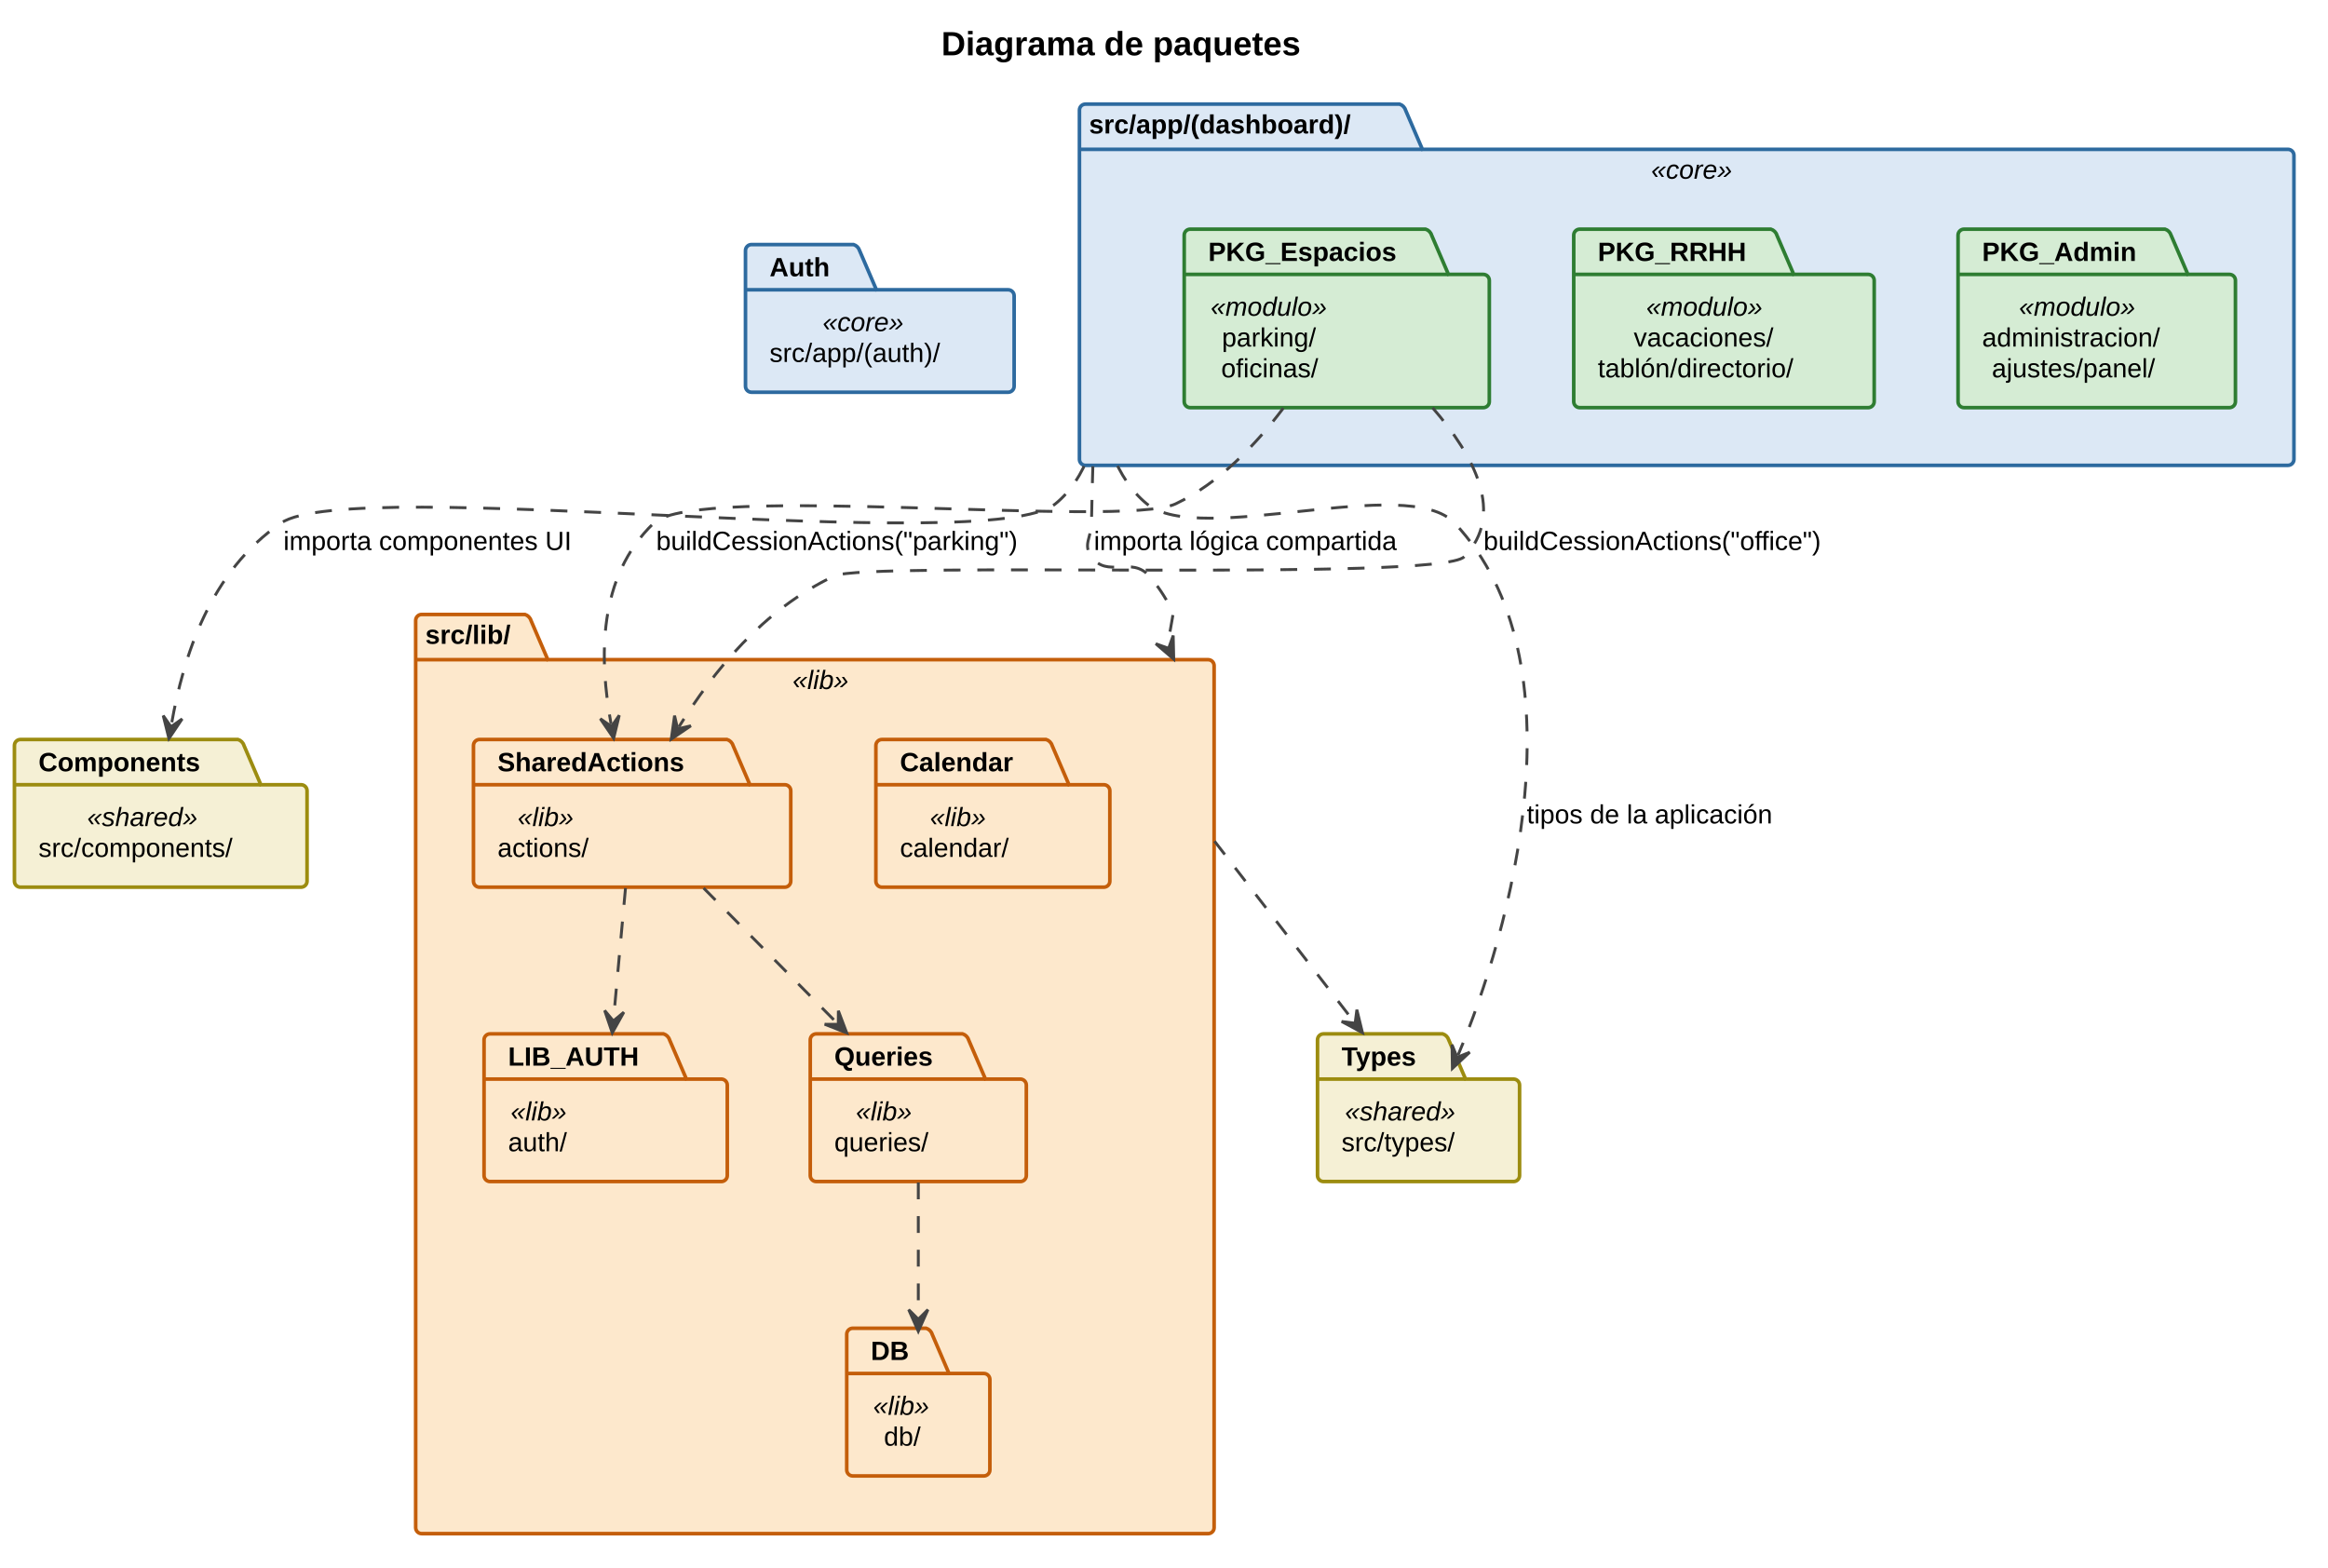
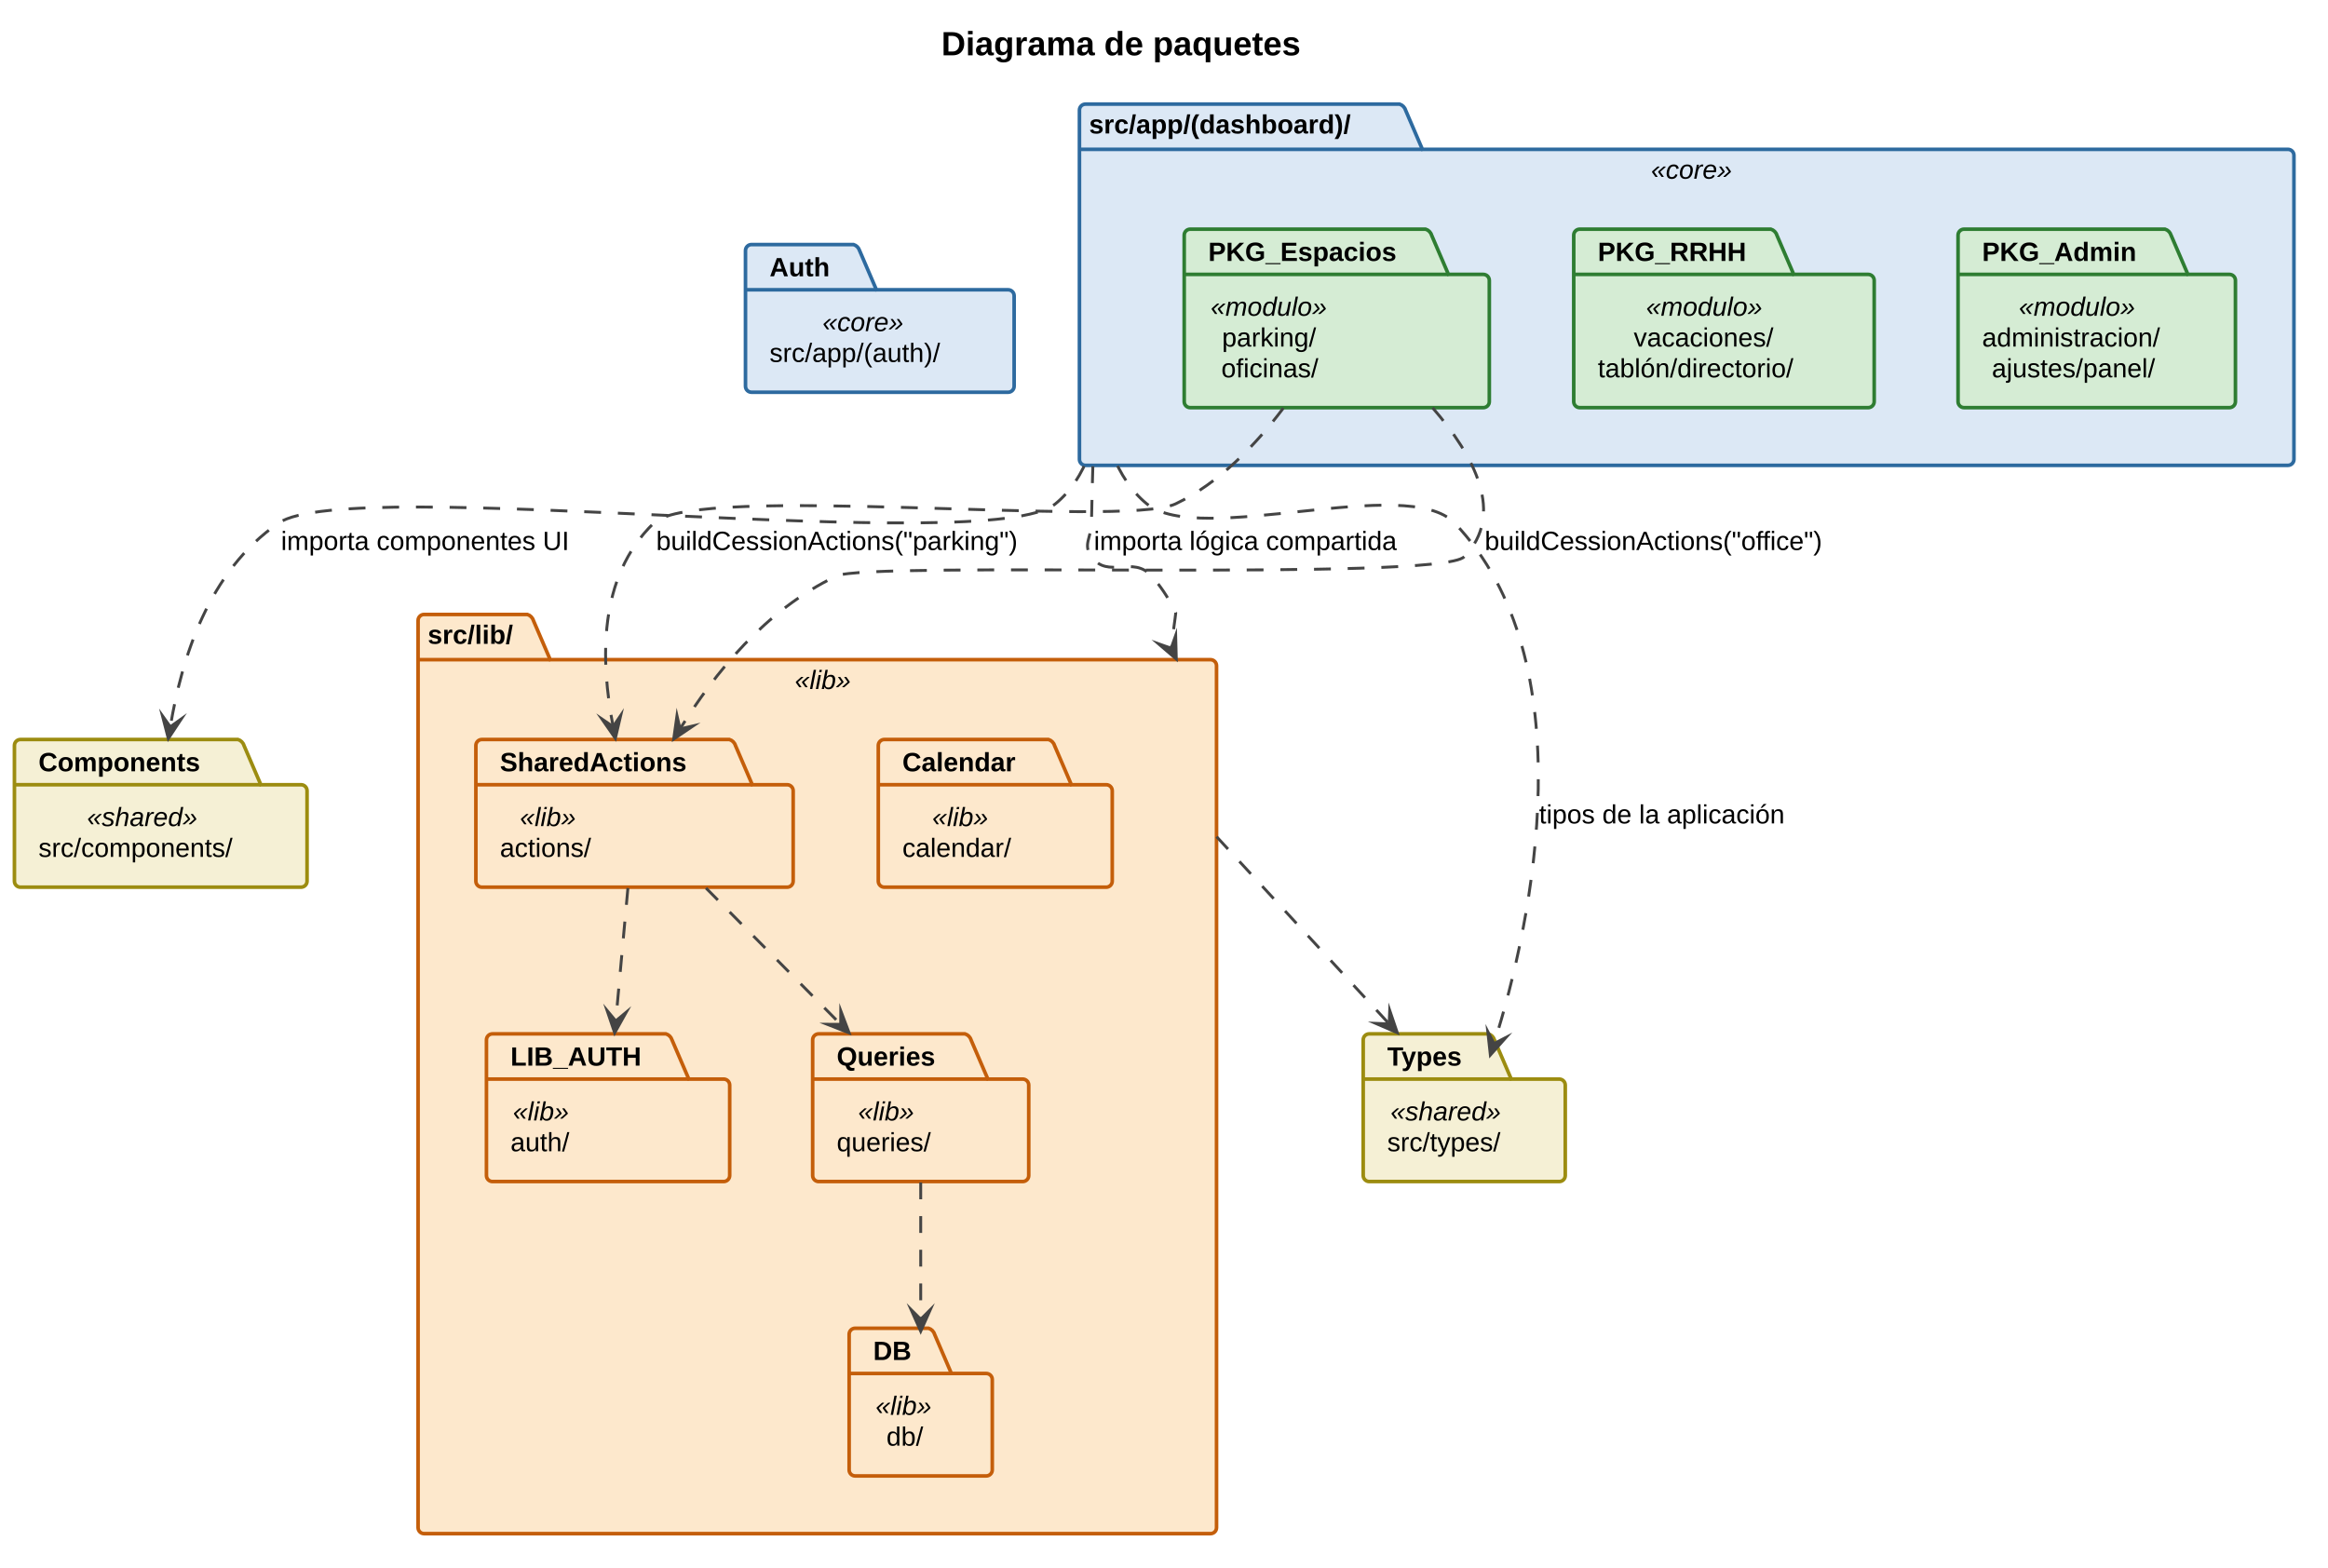
- <svg xmlns="http://www.w3.org/2000/svg" contentStyleType="text/css" data-diagram-type="DESCRIPTION" height="652px" preserveAspectRatio="none" style="width:968px;height:652px;;background:#FFFFFF" version="1.1" viewBox="0 0 968 652" width="968px" zoomAndPan="magnify">
+ <svg xmlns="http://www.w3.org/2000/svg" contentStyleType="text/css" data-diagram-type="DESCRIPTION" height="652px" preserveAspectRatio="none" style="width:968px;height:652px;background:#FFFFFF;" version="1.1" viewBox="0 0 968 652" width="968px" zoomAndPan="magnify">
  <defs />
  <g>
-     <g class="title" data-source-line="19">
+     <g class="title" data-source-line="20">
      <text fill="#000000" font-family="Arial" font-size="14" font-weight="700" lengthAdjust="spacing" textLength="179.013" x="391.414" y="22.995">Diagrama de paquetes</text>
    </g>
-     <g class="cluster" data-qualified-name="Dashboard" data-source-line="23" id="ent0003">
+     <g class="cluster" data-qualified-name="Dashboard" data-source-line="24" id="ent0002">
      <path d="M451.34,43.297 L581.939,43.297 A3.75,3.75 0 0 1 584.439,45.797 L591.439,62.102 L951.34,62.102 A2.5,2.5 0 0 1 953.84,64.602 L953.84,191.017 A2.5,2.5 0 0 1 951.34,193.517 L451.34,193.517 A2.5,2.5 0 0 1 448.84,191.017 L448.84,45.797 A2.5,2.5 0 0 1 451.34,43.297" fill="#DCE8F5" style="stroke:#2D6A9F;stroke-width:1.5;" />
      <line style="stroke:#2D6A9F;stroke-width:1.5;" x1="448.84" x2="591.439" y1="62.102" y2="62.102" />
      <text fill="#000000" font-family="Arial" font-size="11" font-weight="700" lengthAdjust="spacing" textLength="129.599" x="452.84" y="55.507">src/app/(dashboard)/</text>
-       <text fill="#000000" font-family="Arial" font-size="11" font-style="italic" lengthAdjust="spacing" textLength="37.528" x="686.576" y="74.312">«core»</text>
+       <text fill="#000000" font-family="Arial" font-size="11" font-style="italic" lengthAdjust="spacing" textLength="37.646" x="686.517" y="74.312">«core»</text>
    </g>
-     <g class="cluster" data-qualified-name="Lib" data-source-line="29" id="ent0007">
-       <path d="M175.34,255.517 L218.283,255.517 A3.75,3.75 0 0 1 220.783,258.017 L227.783,274.322 L502.34,274.322 A2.5,2.5 0 0 1 504.84,276.822 L504.84,635.257 A2.5,2.5 0 0 1 502.34,637.757 L175.34,637.757 A2.5,2.5 0 0 1 172.84,635.257 L172.84,258.017 A2.5,2.5 0 0 1 175.34,255.517" fill="#FDE8CC" style="stroke:#C45E0A;stroke-width:1.5;" />
-       <line style="stroke:#C45E0A;stroke-width:1.5;" x1="172.84" x2="227.783" y1="274.322" y2="274.322" />
-       <text fill="#000000" font-family="Arial" font-size="11" font-weight="700" lengthAdjust="spacing" textLength="41.943" x="176.84" y="267.727">src/lib/</text>
-       <text fill="#000000" font-family="Arial" font-size="11" font-style="italic" lengthAdjust="spacing" textLength="26.555" x="329.563" y="286.532">«lib»</text>
+     <g class="cluster" data-qualified-name="Lib" data-source-line="30" id="ent0006">
+       <path d="M176.34,255.517 L219.283,255.517 A3.75,3.75 0 0 1 221.783,258.017 L228.783,274.322 L503.34,274.322 A2.5,2.5 0 0 1 505.84,276.822 L505.84,635.257 A2.5,2.5 0 0 1 503.34,637.757 L176.34,637.757 A2.5,2.5 0 0 1 173.84,635.257 L173.84,258.017 A2.5,2.5 0 0 1 176.34,255.517" fill="#FDE8CC" style="stroke:#C45E0A;stroke-width:1.5;" />
+       <line style="stroke:#C45E0A;stroke-width:1.5;" x1="173.84" x2="228.783" y1="274.322" y2="274.322" />
+       <text fill="#000000" font-family="Arial" font-size="11" font-weight="700" lengthAdjust="spacing" textLength="41.943" x="177.84" y="267.727">src/lib/</text>
+       <text fill="#000000" font-family="Arial" font-size="11" font-style="italic" lengthAdjust="spacing" textLength="26.673" x="330.504" y="286.532">«lib»</text>
    </g>
-     <g class="entity" data-qualified-name="Dashboard.PKG_Espacios" data-source-line="24" id="ent0004">
+     <g class="entity" data-qualified-name="Dashboard.PKG_Espacios" data-source-line="25" id="ent0003">
      <path d="M494.9,95.297 L592.769,95.297 A3.75,3.75 0 0 1 595.269,97.797 L602.269,114.102 L616.769,114.102 A2.5,2.5 0 0 1 619.269,116.602 L619.269,167.016 A2.5,2.5 0 0 1 616.769,169.516 L494.9,169.516 A2.5,2.5 0 0 1 492.4,167.016 L492.4,97.797 A2.5,2.5 0 0 1 494.9,95.297" fill="#D5ECD4" style="stroke:#2E7D32;stroke-width:1.5;" />
      <line style="stroke:#2E7D32;stroke-width:1.5;" x1="492.4" x2="602.269" y1="114.102" y2="114.102" />
      <text fill="#000000" font-family="Arial" font-size="11" font-weight="700" lengthAdjust="spacing" textLength="84.869" x="502.4" y="108.507">PKG_Espacios</text>
-       <text fill="#000000" font-family="Arial" font-size="11" font-style="italic" lengthAdjust="spacing" textLength="54.645" x="503.4" y="131.312">«modulo»</text>
-       <text fill="#000000" font-family="Arial" font-size="11" lengthAdjust="spacing" textLength="45.332" x="508.057" y="144.117">parking/</text>
-       <text fill="#000000" font-family="Arial" font-size="11" lengthAdjust="spacing" textLength="45.912" x="507.767" y="156.921">oficinas/</text>
+       <text fill="#000000" font-family="Arial" font-size="11" font-style="italic" lengthAdjust="spacing" textLength="54.764" x="503.4" y="131.312">«modulo»</text>
+       <text fill="#000000" font-family="Arial" font-size="11" lengthAdjust="spacing" textLength="45.332" x="508.116" y="144.117">parking/</text>
+       <text fill="#000000" font-family="Arial" font-size="11" lengthAdjust="spacing" textLength="45.912" x="507.826" y="156.921">oficinas/</text>
    </g>
-     <g class="entity" data-qualified-name="Dashboard.PKG_RRHH" data-source-line="25" id="ent0005">
+     <g class="entity" data-qualified-name="Dashboard.PKG_RRHH" data-source-line="26" id="ent0004">
      <path d="M656.87,95.297 L736.337,95.297 A3.75,3.75 0 0 1 738.837,97.797 L745.837,114.102 L776.804,114.102 A2.5,2.5 0 0 1 779.304,116.602 L779.304,167.016 A2.5,2.5 0 0 1 776.804,169.516 L656.87,169.516 A2.5,2.5 0 0 1 654.37,167.016 L654.37,97.797 A2.5,2.5 0 0 1 656.87,95.297" fill="#D5ECD4" style="stroke:#2E7D32;stroke-width:1.5;" />
      <line style="stroke:#2E7D32;stroke-width:1.5;" x1="654.37" x2="745.837" y1="114.102" y2="114.102" />
      <text fill="#000000" font-family="Arial" font-size="11" font-weight="700" lengthAdjust="spacing" textLength="66.467" x="664.37" y="108.507">PKG_RRHH</text>
-       <text fill="#000000" font-family="Arial" font-size="11" font-style="italic" lengthAdjust="spacing" textLength="54.645" x="684.514" y="131.312">«modulo»</text>
+       <text fill="#000000" font-family="Arial" font-size="11" font-style="italic" lengthAdjust="spacing" textLength="54.764" x="684.455" y="131.312">«modulo»</text>
      <text fill="#000000" font-family="Arial" font-size="11" lengthAdjust="spacing" textLength="65.049" x="679.312" y="144.117">vacaciones/</text>
      <text fill="#000000" font-family="Arial" font-size="11" lengthAdjust="spacing" textLength="94.934" x="664.37" y="156.921">tablón/directorio/</text>
    </g>
-     <g class="entity" data-qualified-name="Dashboard.PKG_Admin" data-source-line="26" id="ent0006">
+     <g class="entity" data-qualified-name="Dashboard.PKG_Admin" data-source-line="27" id="ent0005">
      <path d="M816.67,95.297 L900.235,95.297 A3.75,3.75 0 0 1 902.735,97.797 L909.735,114.102 L927.011,114.102 A2.5,2.5 0 0 1 929.511,116.602 L929.511,167.016 A2.5,2.5 0 0 1 927.011,169.516 L816.67,169.516 A2.5,2.5 0 0 1 814.17,167.016 L814.17,97.797 A2.5,2.5 0 0 1 816.67,95.297" fill="#D5ECD4" style="stroke:#2E7D32;stroke-width:1.5;" />
      <line style="stroke:#2E7D32;stroke-width:1.5;" x1="814.17" x2="909.735" y1="114.102" y2="114.102" />
      <text fill="#000000" font-family="Arial" font-size="11" font-weight="700" lengthAdjust="spacing" textLength="70.565" x="824.17" y="108.507">PKG_Admin</text>
-       <text fill="#000000" font-family="Arial" font-size="11" font-style="italic" lengthAdjust="spacing" textLength="54.645" x="839.518" y="131.312">«modulo»</text>
+       <text fill="#000000" font-family="Arial" font-size="11" font-style="italic" lengthAdjust="spacing" textLength="54.764" x="839.459" y="131.312">«modulo»</text>
      <text fill="#000000" font-family="Arial" font-size="11" lengthAdjust="spacing" textLength="85.341" x="824.17" y="144.117">administracion/</text>
      <text fill="#000000" font-family="Arial" font-size="11" lengthAdjust="spacing" textLength="77.242" x="828.22" y="156.921">ajustes/panel/</text>
    </g>
-     <g class="entity" data-qualified-name="Lib.DB" data-source-line="30" id="ent0008">
-       <path d="M354.58,552.347 L385.095,552.347 A3.75,3.75 0 0 1 387.595,554.847 L394.595,571.152 L409.095,571.152 A2.5,2.5 0 0 1 411.595,573.652 L411.595,611.261 A2.5,2.5 0 0 1 409.095,613.761 L354.58,613.761 A2.5,2.5 0 0 1 352.08,611.261 L352.08,554.847 A2.5,2.5 0 0 1 354.58,552.347" fill="#FDE8CC" style="stroke:#C45E0A;stroke-width:1.5;" />
-       <line style="stroke:#C45E0A;stroke-width:1.5;" x1="352.08" x2="394.595" y1="571.152" y2="571.152" />
-       <text fill="#000000" font-family="Arial" font-size="11" font-weight="700" lengthAdjust="spacing" textLength="17.515" x="362.08" y="565.557">DB</text>
-       <text fill="#000000" font-family="Arial" font-size="11" font-style="italic" lengthAdjust="spacing" textLength="26.555" x="363.08" y="588.362">«lib»</text>
-       <text fill="#000000" font-family="Arial" font-size="11" lengthAdjust="spacing" textLength="17.671" x="367.522" y="601.167">db/</text>
+     <g class="entity" data-qualified-name="Lib.DB" data-source-line="31" id="ent0007">
+       <path d="M355.58,552.347 L386.095,552.347 A3.75,3.75 0 0 1 388.595,554.847 L395.595,571.152 L410.095,571.152 A2.5,2.5 0 0 1 412.595,573.652 L412.595,611.261 A2.5,2.5 0 0 1 410.095,613.761 L355.58,613.761 A2.5,2.5 0 0 1 353.08,611.261 L353.08,554.847 A2.5,2.5 0 0 1 355.58,552.347" fill="#FDE8CC" style="stroke:#C45E0A;stroke-width:1.5;" />
+       <line style="stroke:#C45E0A;stroke-width:1.5;" x1="353.08" x2="395.595" y1="571.152" y2="571.152" />
+       <text fill="#000000" font-family="Arial" font-size="11" font-weight="700" lengthAdjust="spacing" textLength="17.515" x="363.08" y="565.557">DB</text>
+       <text fill="#000000" font-family="Arial" font-size="11" font-style="italic" lengthAdjust="spacing" textLength="26.673" x="364.08" y="588.362">«lib»</text>
+       <text fill="#000000" font-family="Arial" font-size="11" lengthAdjust="spacing" textLength="17.671" x="368.581" y="601.167">db/</text>
    </g>
-     <g class="entity" data-qualified-name="Lib.LIB_AUTH" data-source-line="31" id="ent0009">
-       <path d="M203.77,429.927 L275.911,429.927 A3.75,3.75 0 0 1 278.411,432.427 L285.411,448.732 L299.911,448.732 A2.5,2.5 0 0 1 302.411,451.232 L302.411,488.841 A2.5,2.5 0 0 1 299.911,491.341 L203.77,491.341 A2.5,2.5 0 0 1 201.27,488.841 L201.27,432.427 A2.5,2.5 0 0 1 203.77,429.927" fill="#FDE8CC" style="stroke:#C45E0A;stroke-width:1.5;" />
-       <line style="stroke:#C45E0A;stroke-width:1.5;" x1="201.27" x2="285.411" y1="448.732" y2="448.732" />
-       <text fill="#000000" font-family="Arial" font-size="11" font-weight="700" lengthAdjust="spacing" textLength="59.141" x="211.27" y="443.137">LIB_AUTH</text>
-       <text fill="#000000" font-family="Arial" font-size="11" font-style="italic" lengthAdjust="spacing" textLength="26.555" x="212.344" y="465.942">«lib»</text>
-       <text fill="#000000" font-family="Arial" font-size="11" lengthAdjust="spacing" textLength="28.703" x="211.27" y="478.747">auth/</text>
+     <g class="entity" data-qualified-name="Lib.LIB_AUTH" data-source-line="32" id="ent0008">
+       <path d="M204.77,429.927 L276.911,429.927 A3.75,3.75 0 0 1 279.411,432.427 L286.411,448.732 L300.911,448.732 A2.5,2.5 0 0 1 303.411,451.232 L303.411,488.841 A2.5,2.5 0 0 1 300.911,491.341 L204.77,491.341 A2.5,2.5 0 0 1 202.27,488.841 L202.27,432.427 A2.5,2.5 0 0 1 204.77,429.927" fill="#FDE8CC" style="stroke:#C45E0A;stroke-width:1.5;" />
+       <line style="stroke:#C45E0A;stroke-width:1.5;" x1="202.27" x2="286.411" y1="448.732" y2="448.732" />
+       <text fill="#000000" font-family="Arial" font-size="11" font-weight="700" lengthAdjust="spacing" textLength="59.141" x="212.27" y="443.137">LIB_AUTH</text>
+       <text fill="#000000" font-family="Arial" font-size="11" font-style="italic" lengthAdjust="spacing" textLength="26.673" x="213.285" y="465.942">«lib»</text>
+       <text fill="#000000" font-family="Arial" font-size="11" lengthAdjust="spacing" textLength="28.703" x="212.27" y="478.747">auth/</text>
    </g>
-     <g class="entity" data-qualified-name="Lib.Queries" data-source-line="32" id="ent0010">
-       <path d="M339.41,429.927 L400.256,429.927 A3.75,3.75 0 0 1 402.756,432.427 L409.756,448.732 L424.256,448.732 A2.5,2.5 0 0 1 426.756,451.232 L426.756,488.841 A2.5,2.5 0 0 1 424.256,491.341 L339.41,491.341 A2.5,2.5 0 0 1 336.91,488.841 L336.91,432.427 A2.5,2.5 0 0 1 339.41,429.927" fill="#FDE8CC" style="stroke:#C45E0A;stroke-width:1.5;" />
-       <line style="stroke:#C45E0A;stroke-width:1.5;" x1="336.91" x2="409.756" y1="448.732" y2="448.732" />
-       <text fill="#000000" font-family="Arial" font-size="11" font-weight="700" lengthAdjust="spacing" textLength="47.846" x="346.91" y="443.137">Queries</text>
-       <text fill="#000000" font-family="Arial" font-size="11" font-style="italic" lengthAdjust="spacing" textLength="26.555" x="355.885" y="465.942">«lib»</text>
-       <text fill="#000000" font-family="Arial" font-size="11" lengthAdjust="spacing" textLength="44.505" x="346.91" y="478.747">queries/</text>
+     <g class="entity" data-qualified-name="Lib.Queries" data-source-line="33" id="ent0009">
+       <path d="M340.41,429.927 L401.256,429.927 A3.75,3.75 0 0 1 403.756,432.427 L410.756,448.732 L425.256,448.732 A2.5,2.5 0 0 1 427.756,451.232 L427.756,488.841 A2.5,2.5 0 0 1 425.256,491.341 L340.41,491.341 A2.5,2.5 0 0 1 337.91,488.841 L337.91,432.427 A2.5,2.5 0 0 1 340.41,429.927" fill="#FDE8CC" style="stroke:#C45E0A;stroke-width:1.5;" />
+       <line style="stroke:#C45E0A;stroke-width:1.5;" x1="337.91" x2="410.756" y1="448.732" y2="448.732" />
+       <text fill="#000000" font-family="Arial" font-size="11" font-weight="700" lengthAdjust="spacing" textLength="47.846" x="347.91" y="443.137">Queries</text>
+       <text fill="#000000" font-family="Arial" font-size="11" font-style="italic" lengthAdjust="spacing" textLength="26.673" x="356.826" y="465.942">«lib»</text>
+       <text fill="#000000" font-family="Arial" font-size="11" lengthAdjust="spacing" textLength="44.505" x="347.91" y="478.747">queries/</text>
    </g>
-     <g class="entity" data-qualified-name="Lib.SharedActions" data-source-line="33" id="ent0011">
-       <path d="M199.37,307.517 L302.304,307.517 A3.75,3.75 0 0 1 304.804,310.017 L311.804,326.322 L326.304,326.322 A2.5,2.5 0 0 1 328.804,328.822 L328.804,366.431 A2.5,2.5 0 0 1 326.304,368.931 L199.37,368.931 A2.5,2.5 0 0 1 196.87,366.431 L196.87,310.017 A2.5,2.5 0 0 1 199.37,307.517" fill="#FDE8CC" style="stroke:#C45E0A;stroke-width:1.5;" />
-       <line style="stroke:#C45E0A;stroke-width:1.5;" x1="196.87" x2="311.804" y1="326.322" y2="326.322" />
-       <text fill="#000000" font-family="Arial" font-size="11" font-weight="700" lengthAdjust="spacing" textLength="89.934" x="206.87" y="320.727">SharedActions</text>
-       <text fill="#000000" font-family="Arial" font-size="11" font-style="italic" lengthAdjust="spacing" textLength="26.555" x="215.241" y="343.532">«lib»</text>
-       <text fill="#000000" font-family="Arial" font-size="11" lengthAdjust="spacing" textLength="43.296" x="206.87" y="356.337">actions/</text>
+     <g class="entity" data-qualified-name="Lib.SharedActions" data-source-line="34" id="ent0010">
+       <path d="M200.37,307.517 L303.304,307.517 A3.75,3.75 0 0 1 305.804,310.017 L312.804,326.322 L327.304,326.322 A2.5,2.5 0 0 1 329.804,328.822 L329.804,366.431 A2.5,2.5 0 0 1 327.304,368.931 L200.37,368.931 A2.5,2.5 0 0 1 197.87,366.431 L197.87,310.017 A2.5,2.5 0 0 1 200.37,307.517" fill="#FDE8CC" style="stroke:#C45E0A;stroke-width:1.5;" />
+       <line style="stroke:#C45E0A;stroke-width:1.5;" x1="197.87" x2="312.804" y1="326.322" y2="326.322" />
+       <text fill="#000000" font-family="Arial" font-size="11" font-weight="700" lengthAdjust="spacing" textLength="89.934" x="207.87" y="320.727">SharedActions</text>
+       <text fill="#000000" font-family="Arial" font-size="11" font-style="italic" lengthAdjust="spacing" textLength="26.673" x="216.182" y="343.532">«lib»</text>
+       <text fill="#000000" font-family="Arial" font-size="11" lengthAdjust="spacing" textLength="43.296" x="207.87" y="356.337">actions/</text>
    </g>
-     <g class="entity" data-qualified-name="Lib.Calendar" data-source-line="34" id="ent0012">
-       <path d="M366.7,307.517 L434.979,307.517 A3.75,3.75 0 0 1 437.479,310.017 L444.479,326.322 L458.979,326.322 A2.5,2.5 0 0 1 461.479,328.822 L461.479,366.431 A2.5,2.5 0 0 1 458.979,368.931 L366.7,368.931 A2.5,2.5 0 0 1 364.2,366.431 L364.2,310.017 A2.5,2.5 0 0 1 366.7,307.517" fill="#FDE8CC" style="stroke:#C45E0A;stroke-width:1.5;" />
-       <line style="stroke:#C45E0A;stroke-width:1.5;" x1="364.2" x2="444.479" y1="326.322" y2="326.322" />
-       <text fill="#000000" font-family="Arial" font-size="11" font-weight="700" lengthAdjust="spacing" textLength="55.279" x="374.2" y="320.727">Calendar</text>
-       <text fill="#000000" font-family="Arial" font-size="11" font-style="italic" lengthAdjust="spacing" textLength="26.555" x="386.69" y="343.532">«lib»</text>
-       <text fill="#000000" font-family="Arial" font-size="11" lengthAdjust="spacing" textLength="51.536" x="374.2" y="356.337">calendar/</text>
+     <g class="entity" data-qualified-name="Lib.Calendar" data-source-line="35" id="ent0011">
+       <path d="M367.7,307.517 L435.979,307.517 A3.75,3.75 0 0 1 438.479,310.017 L445.479,326.322 L459.979,326.322 A2.5,2.5 0 0 1 462.479,328.822 L462.479,366.431 A2.5,2.5 0 0 1 459.979,368.931 L367.7,368.931 A2.5,2.5 0 0 1 365.2,366.431 L365.2,310.017 A2.5,2.5 0 0 1 367.7,307.517" fill="#FDE8CC" style="stroke:#C45E0A;stroke-width:1.5;" />
+       <line style="stroke:#C45E0A;stroke-width:1.5;" x1="365.2" x2="445.479" y1="326.322" y2="326.322" />
+       <text fill="#000000" font-family="Arial" font-size="11" font-weight="700" lengthAdjust="spacing" textLength="55.279" x="375.2" y="320.727">Calendar</text>
+       <text fill="#000000" font-family="Arial" font-size="11" font-style="italic" lengthAdjust="spacing" textLength="26.673" x="387.631" y="343.532">«lib»</text>
+       <text fill="#000000" font-family="Arial" font-size="11" lengthAdjust="spacing" textLength="51.536" x="375.2" y="356.337">calendar/</text>
    </g>
-     <g class="entity" data-qualified-name="Auth" data-source-line="21" id="ent0002">
+     <g class="entity" data-qualified-name="Auth" data-source-line="22" id="ent0001">
      <path d="M312.48,101.697 L354.914,101.697 A3.75,3.75 0 0 1 357.414,104.197 L364.414,120.502 L419.185,120.502 A2.5,2.5 0 0 1 421.685,123.002 L421.685,160.611 A2.5,2.5 0 0 1 419.185,163.111 L312.48,163.111 A2.5,2.5 0 0 1 309.98,160.611 L309.98,104.197 A2.5,2.5 0 0 1 312.48,101.697" fill="#DCE8F5" style="stroke:#2D6A9F;stroke-width:1.5;" />
      <line style="stroke:#2D6A9F;stroke-width:1.5;" x1="309.98" x2="364.414" y1="120.502" y2="120.502" />
      <text fill="#000000" font-family="Arial" font-size="11" font-weight="700" lengthAdjust="spacing" textLength="29.434" x="319.98" y="114.907">Auth</text>
-       <text fill="#000000" font-family="Arial" font-size="11" font-style="italic" lengthAdjust="spacing" textLength="37.528" x="342.069" y="137.712">«core»</text>
+       <text fill="#000000" font-family="Arial" font-size="11" font-style="italic" lengthAdjust="spacing" textLength="37.646" x="342.01" y="137.712">«core»</text>
      <text fill="#000000" font-family="Arial" font-size="11" lengthAdjust="spacing" textLength="81.705" x="319.98" y="150.517">src/app/(auth)/</text>
    </g>
-     <g class="entity" data-qualified-name="Components" data-source-line="37" id="ent0013">
+     <g class="entity" data-qualified-name="Components" data-source-line="38" id="ent0012">
      <path d="M8.5,307.517 L98.951,307.517 A3.75,3.75 0 0 1 101.451,310.017 L108.451,326.322 L125.174,326.322 A2.5,2.5 0 0 1 127.674,328.822 L127.674,366.431 A2.5,2.5 0 0 1 125.174,368.931 L8.5,368.931 A2.5,2.5 0 0 1 6,366.431 L6,310.017 A2.5,2.5 0 0 1 8.5,307.517" fill="#F5F0D5" style="stroke:#9C8C10;stroke-width:1.5;" />
      <line style="stroke:#9C8C10;stroke-width:1.5;" x1="6" x2="108.451" y1="326.322" y2="326.322" />
      <text fill="#000000" font-family="Arial" font-size="11" font-weight="700" lengthAdjust="spacing" textLength="77.451" x="16" y="320.727">Components</text>
-       <text fill="#000000" font-family="Arial" font-size="11" font-style="italic" lengthAdjust="spacing" textLength="51.176" x="36.249" y="343.532">«shared»</text>
+       <text fill="#000000" font-family="Arial" font-size="11" font-style="italic" lengthAdjust="spacing" textLength="51.294" x="36.19" y="343.532">«shared»</text>
      <text fill="#000000" font-family="Arial" font-size="11" lengthAdjust="spacing" textLength="91.674" x="16" y="356.337">src/components/</text>
    </g>
-     <g class="entity" data-qualified-name="Types" data-source-line="38" id="ent0014">
-       <path d="M550.33,429.927 L599.886,429.927 A3.75,3.75 0 0 1 602.386,432.427 L609.386,448.732 L629.347,448.732 A2.5,2.5 0 0 1 631.847,451.232 L631.847,488.841 A2.5,2.5 0 0 1 629.347,491.341 L550.33,491.341 A2.5,2.5 0 0 1 547.83,488.841 L547.83,432.427 A2.5,2.5 0 0 1 550.33,429.927" fill="#F5F0D5" style="stroke:#9C8C10;stroke-width:1.5;" />
-       <line style="stroke:#9C8C10;stroke-width:1.5;" x1="547.83" x2="609.386" y1="448.732" y2="448.732" />
-       <text fill="#000000" font-family="Arial" font-size="11" font-weight="700" lengthAdjust="spacing" textLength="36.556" x="557.83" y="443.137">Types</text>
-       <text fill="#000000" font-family="Arial" font-size="11" font-style="italic" lengthAdjust="spacing" textLength="51.176" x="559.251" y="465.942">«shared»</text>
-       <text fill="#000000" font-family="Arial" font-size="11" lengthAdjust="spacing" textLength="54.017" x="557.83" y="478.747">src/types/</text>
+     <g class="entity" data-qualified-name="Types" data-source-line="39" id="ent0013">
+       <path d="M569.33,429.927 L618.886,429.927 A3.75,3.75 0 0 1 621.386,432.427 L628.386,448.732 L648.347,448.732 A2.5,2.5 0 0 1 650.847,451.232 L650.847,488.841 A2.5,2.5 0 0 1 648.347,491.341 L569.33,491.341 A2.5,2.5 0 0 1 566.83,488.841 L566.83,432.427 A2.5,2.5 0 0 1 569.33,429.927" fill="#F5F0D5" style="stroke:#9C8C10;stroke-width:1.5;" />
+       <line style="stroke:#9C8C10;stroke-width:1.5;" x1="566.83" x2="628.386" y1="448.732" y2="448.732" />
+       <text fill="#000000" font-family="Arial" font-size="11" font-weight="700" lengthAdjust="spacing" textLength="36.556" x="576.83" y="443.137">Types</text>
+       <text fill="#000000" font-family="Arial" font-size="11" font-style="italic" lengthAdjust="spacing" textLength="51.294" x="578.192" y="465.942">«shared»</text>
+       <text fill="#000000" font-family="Arial" font-size="11" lengthAdjust="spacing" textLength="54.017" x="576.83" y="478.747">src/types/</text>
    </g>
-     <g class="link" data-entity-1="ent0003" data-entity-2="ent0007" data-link-type="dependency" data-source-line="41" id="lnk15">
-       <path d="M454.42,193.901 C454.411,194.196 454.403,194.49 454.394,194.784 C454.376,195.373 454.359,195.962 454.342,196.551 C454.273,198.909 454.207,201.269 454.147,203.62 C454.024,208.323 453.92,212.988 453.84,217.517 C453.73,223.737 450.2,226.467 453.84,231.517 C460.41,240.637 470.42,231.067 477.84,239.517 C481.431,243.607 484.426,248.17 486.918,253.027 C487.229,253.634 487.533,254.246 487.829,254.862 C487.903,255.016 485.413,268.55 485.486,268.704" fill="none" id="Dashboard-to-Lib" style="stroke:#444444;stroke-width:1.2;stroke-dasharray:7,7;" />
-       <polygon fill="#444444" points="488.049,274.13,487.821,264.283,485.913,269.609,480.588,267.701,488.049,274.13" style="stroke:#444444;stroke-width:1.2;" />
+     <g class="link" data-entity-1="ent0002" data-entity-2="ent0006" data-link-type="dependency" data-source-line="42" id="lnk14">
+       <path d="M454.42,193.901 C454.411,194.196 454.403,194.49 454.394,194.784 C454.376,195.373 454.359,195.962 454.342,196.551 C454.273,198.909 454.207,201.269 454.147,203.62 C454.024,208.323 453.92,212.988 453.84,217.517 C453.73,223.737 450.17,226.487 453.84,231.517 C460.72,240.937 471.09,230.797 478.84,239.517 C482.456,243.586 485.47,248.132 487.975,252.978 C488.288,253.583 488.594,254.194 488.891,254.809 C488.965,254.962 486.89,269.406 486.964,269.56" fill="none" id="Dashboard-to-Lib" style="stroke:#444444;stroke-width:1.2;stroke-dasharray:7,7;" />
+       <polygon fill="#444444" points="489.113,274.075,488.857,264.229,486.964,269.56,481.633,267.667,489.113,274.075" style="stroke:#444444;stroke-width:1.2;stroke-linejoin:miter;stroke-miterlimit:10;" />
      <text fill="#000000" font-family="Arial" font-size="11" lengthAdjust="spacing" textLength="145.498" x="454.84" y="228.727">importa lógica compartida</text>
    </g>
-     <g class="link" data-entity-1="ent0003" data-entity-2="ent0013" data-link-type="dependency" data-source-line="42" id="lnk16">
-       <path d="M450.766,193.846 C450.71,193.964 450.654,194.082 450.598,194.2 C450.484,194.434 450.369,194.668 450.253,194.901 C449.32,196.765 448.286,198.569 447.14,200.292 C444.848,203.738 442.108,206.864 438.84,209.517 C411.05,232.067 146.37,197.307 116.84,217.517 C87.37,237.667 76.267,272.847 71.287,301.217" fill="none" id="Dashboard-to-Components" style="stroke:#444444;stroke-width:1.2;stroke-dasharray:7,7;" />
-       <polygon fill="#444444" points="70.25,307.127,75.746,298.954,71.115,302.202,67.866,297.571,70.25,307.127" style="stroke:#444444;stroke-width:1.2;" />
-       <text fill="#000000" font-family="Arial" font-size="11" lengthAdjust="spacing" textLength="136.077" x="117.84" y="228.727">importa componentes UI</text>
+     <g class="link" data-entity-1="ent0002" data-entity-2="ent0012" data-link-type="dependency" data-source-line="43" id="lnk15">
+       <path d="M450.77,193.846 C450.714,193.964 450.658,194.082 450.601,194.2 C450.488,194.434 450.373,194.668 450.256,194.901 C449.324,196.765 448.289,198.569 447.143,200.292 C444.85,203.738 442.109,206.864 438.84,209.517 C410.96,232.137 145.39,197.137 115.84,217.517 C86.53,237.717 75.554,273.855 70.814,302.215" fill="none" id="Dashboard-to-Components" style="stroke:#444444;stroke-width:1.2;stroke-dasharray:7,7;" />
+       <polygon fill="#444444" points="69.99,307.147,75.419,298.929,70.814,302.215,67.528,297.611,69.99,307.147" style="stroke:#444444;stroke-width:1.2;stroke-linejoin:miter;stroke-miterlimit:10;" />
+       <text fill="#000000" font-family="Arial" font-size="11" lengthAdjust="spacing" textLength="136.077" x="116.84" y="228.727">importa componentes UI</text>
    </g>
-     <g class="link" data-entity-1="ent0003" data-entity-2="ent0014" data-link-type="dependency" data-source-line="43" id="lnk17">
-       <path d="M464.706,193.731 C464.764,193.849 464.823,193.967 464.882,194.085 C465,194.32 465.12,194.555 465.241,194.789 C466.21,196.66 467.277,198.472 468.45,200.205 C470.796,203.672 473.569,206.827 476.84,209.517 C498.85,227.617 585.32,196.747 604.84,217.517 C659.05,275.217 627.895,387.838 606.265,438.768" fill="none" id="Dashboard-to-Types" style="stroke:#444444;stroke-width:1.2;stroke-dasharray:7,7;" />
-       <polygon fill="#444444" points="603.92,444.291,611.12,437.57,605.875,439.688,603.756,434.443,603.92,444.291" style="stroke:#444444;stroke-width:1.2;" />
-       <text fill="#000000" font-family="Arial" font-size="11" lengthAdjust="spacing" textLength="116.279" x="634.84" y="342.427">tipos de la aplicación</text>
+     <g class="link" data-entity-1="ent0002" data-entity-2="ent0013" data-link-type="dependency" data-source-line="44" id="lnk16">
+       <path d="M464.706,193.731 C464.764,193.849 464.823,193.967 464.882,194.085 C465,194.32 465.12,194.555 465.241,194.789 C466.21,196.66 467.277,198.472 468.45,200.205 C470.796,203.672 473.569,206.827 476.84,209.517 C498.85,227.617 585.15,196.907 604.84,217.517 C659.43,274.667 637.519,382.873 621.22,433.973" fill="none" id="Dashboard-to-Types" style="stroke:#444444;stroke-width:1.2;stroke-dasharray:7,7;" />
+       <polygon fill="#444444" points="619.7,438.736,626.246,431.377,621.22,433.973,618.624,428.946,619.7,438.736" style="stroke:#444444;stroke-width:1.2;stroke-linejoin:miter;stroke-miterlimit:10;" />
+       <text fill="#000000" font-family="Arial" font-size="11" lengthAdjust="spacing" textLength="116.279" x="639.94" y="342.427">tipos de la aplicación</text>
    </g>
-     <g class="link" data-entity-1="ent0004" data-entity-2="ent0011" data-link-type="dependency" data-source-line="45" id="lnk18">
-       <path d="M533.6,169.737 C522.24,184.877 506.97,200.917 488.84,209.517 C467.04,219.857 289.22,200.787 271.84,217.517 C248.41,240.057 249.121,273.673 254.091,301.113" fill="none" id="PKG_Espacios-to-SharedActions" style="stroke:#444444;stroke-width:1.2;stroke-dasharray:7,7;" />
-       <polygon fill="#444444" points="255.16,307.017,257.492,297.448,254.269,302.097,249.62,298.874,255.16,307.017" style="stroke:#444444;stroke-width:1.2;" />
+     <g class="link" data-entity-1="ent0003" data-entity-2="ent0010" data-link-type="dependency" data-source-line="46" id="lnk17">
+       <path d="M533.6,169.737 C522.24,184.877 506.97,200.917 488.84,209.517 C467.04,219.857 289.15,200.707 271.84,217.517 C248.52,240.147 249.715,274.735 254.935,302.145" fill="none" id="PKG_Espacios-to-SharedActions" style="stroke:#444444;stroke-width:1.2;stroke-dasharray:7,7;" />
+       <polygon fill="#444444" points="255.87,307.057,258.116,297.467,254.935,302.145,250.257,298.964,255.87,307.057" style="stroke:#444444;stroke-width:1.2;stroke-linejoin:miter;stroke-miterlimit:10;" />
      <text fill="#000000" font-family="Arial" font-size="11" lengthAdjust="spacing" textLength="170.419" x="272.84" y="228.727">buildCessionActions("parking")</text>
    </g>
-     <g class="link" data-entity-1="ent0004" data-entity-2="ent0011" data-link-type="dependency" data-source-line="46" id="lnk19">
-       <path d="M595.69,169.587 C613.04,189.587 625.95,213.867 608.84,231.517 C598.7,241.967 359.98,233.237 346.84,239.517 C316.96,253.787 296.725,279.116 282.295,302.256" fill="none" id="PKG_Espacios-to-SharedActions-1" style="stroke:#444444;stroke-width:1.2;stroke-dasharray:7,7;" />
-       <polygon fill="#444444" points="279.12,307.347,287.276,301.827,281.766,303.104,280.488,297.594,279.12,307.347" style="stroke:#444444;stroke-width:1.2;" />
-       <text fill="#000000" font-family="Arial" font-size="11" lengthAdjust="spacing" textLength="159.14" x="616.84" y="228.727">buildCessionActions("office")</text>
+     <g class="link" data-entity-1="ent0003" data-entity-2="ent0010" data-link-type="dependency" data-source-line="47" id="lnk18">
+       <path d="M595.69,169.587 C613.04,189.577 625.95,213.867 608.84,231.517 C598.74,241.927 360.93,233.257 347.84,239.517 C317.96,253.787 297.208,279.976 282.768,303.106" fill="none" id="PKG_Espacios-to-SharedActions-1" style="stroke:#444444;stroke-width:1.2;stroke-dasharray:7,7;" />
+       <polygon fill="#444444" points="280.12,307.347,288.279,301.831,282.768,303.106,281.493,297.594,280.12,307.347" style="stroke:#444444;stroke-width:1.2;stroke-linejoin:miter;stroke-miterlimit:10;" />
+       <text fill="#000000" font-family="Arial" font-size="11" lengthAdjust="spacing" textLength="159.14" x="617.35" y="228.727">buildCessionActions("office")</text>
    </g>
-     <g class="link" data-entity-1="ent0011" data-entity-2="ent0010" data-link-type="dependency" data-source-line="48" id="lnk20">
-       <path d="M292.56,369.297 C310.73,387.687 329.683,406.859 347.863,425.259" fill="none" id="SharedActions-to-Queries" style="stroke:#444444;stroke-width:1.2;stroke-dasharray:7,7;" />
-       <polygon fill="#444444" points="352.08,429.527,348.6,420.313,348.566,425.97,342.909,425.936,352.08,429.527" style="stroke:#444444;stroke-width:1.2;" />
+     <g class="link" data-entity-1="ent0010" data-entity-2="ent0009" data-link-type="dependency" data-source-line="49" id="lnk19">
+       <path d="M293.56,369.297 C311.73,387.687 331.386,407.57 349.566,425.97" fill="none" id="SharedActions-to-Queries" style="stroke:#444444;stroke-width:1.2;stroke-dasharray:7,7;" />
+       <polygon fill="#444444" points="353.08,429.527,349.6,420.313,349.566,425.97,343.909,425.936,353.08,429.527" style="stroke:#444444;stroke-width:1.2;stroke-linejoin:miter;stroke-miterlimit:10;" />
    </g>
-     <g class="link" data-entity-1="ent0011" data-entity-2="ent0009" data-link-type="dependency" data-source-line="49" id="lnk21">
-       <path d="M260.09,369.297 C258.41,387.687 256.816,405.152 255.136,423.552" fill="none" id="SharedActions-to-LIB_AUTH" style="stroke:#444444;stroke-width:1.2;stroke-dasharray:7,7;" />
-       <polygon fill="#444444" points="254.59,429.527,259.392,420.928,255.045,424.548,251.425,420.2,254.59,429.527" style="stroke:#444444;stroke-width:1.2;" />
+     <g class="link" data-entity-1="ent0010" data-entity-2="ent0008" data-link-type="dependency" data-source-line="50" id="lnk20">
+       <path d="M261.09,369.297 C259.41,387.687 257.725,406.148 256.045,424.548" fill="none" id="SharedActions-to-LIB_AUTH" style="stroke:#444444;stroke-width:1.2;stroke-dasharray:7,7;" />
+       <polygon fill="#444444" points="255.59,429.527,260.392,420.928,256.045,424.548,252.425,420.2,255.59,429.527" style="stroke:#444444;stroke-width:1.2;stroke-linejoin:miter;stroke-miterlimit:10;" />
    </g>
-     <g class="link" data-entity-1="ent0010" data-entity-2="ent0008" data-link-type="dependency" data-source-line="50" id="lnk22">
-       <path d="M381.84,491.707 C381.84,510.097 381.84,529.219 381.84,547.609" fill="none" id="Queries-to-DB" style="stroke:#444444;stroke-width:1.2;stroke-dasharray:7,7;" />
-       <polygon fill="#444444" points="381.84,553.609,385.84,544.609,381.84,548.609,377.84,544.609,381.84,553.609" style="stroke:#444444;stroke-width:1.2;" />
+     <g class="link" data-entity-1="ent0009" data-entity-2="ent0007" data-link-type="dependency" data-source-line="51" id="lnk21">
+       <path d="M382.84,491.707 C382.84,510.097 382.84,530.219 382.84,548.609" fill="none" id="Queries-to-DB" style="stroke:#444444;stroke-width:1.2;stroke-dasharray:7,7;" />
+       <polygon fill="#444444" points="382.84,553.609,386.84,544.609,382.84,548.609,378.84,544.609,382.84,553.609" style="stroke:#444444;stroke-width:1.2;stroke-linejoin:miter;stroke-miterlimit:10;" />
    </g>
-     <g class="link" data-entity-1="ent0007" data-entity-2="ent0014" data-link-type="dependency" data-source-line="51" id="lnk23">
-       <path d="M505.006,349.798 C505.077,349.891 505.149,349.983 505.221,350.077 C505.365,350.263 505.511,350.452 505.658,350.643 C505.952,351.024 506.253,351.413 506.559,351.81 C507.172,352.603 507.809,353.427 508.467,354.28 C509.784,355.984 511.188,357.802 512.667,359.717 C515.624,363.546 518.881,367.762 522.332,372.232 C536.14,390.109 549.407,407.288 562.862,424.708" fill="none" id="Lib-to-Types" style="stroke:#444444;stroke-width:1.2;stroke-dasharray:7,7;" />
-       <polygon fill="#444444" points="566.53,429.457,564.194,419.889,563.474,425.5,557.863,424.779,566.53,429.457" style="stroke:#444444;stroke-width:1.2;" />
+     <g class="link" data-entity-1="ent0006" data-entity-2="ent0013" data-link-type="dependency" data-source-line="52" id="lnk22">
+       <path d="M505.869,347.935 C506.026,348.105 506.185,348.277 506.345,348.452 C506.667,348.8 506.996,349.158 507.332,349.523 C512.718,355.367 520.024,363.293 528.264,372.232 C544.742,390.109 561.566,408.36 577.621,425.78" fill="none" id="Lib-to-Types" style="stroke:#444444;stroke-width:1.2;stroke-dasharray:7,7;" />
+       <polygon fill="#444444" points="581.01,429.457,577.852,420.128,577.621,425.78,571.969,425.55,581.01,429.457" style="stroke:#444444;stroke-width:1.2;stroke-linejoin:miter;stroke-miterlimit:10;" />
    </g>
  </g>
</svg>
